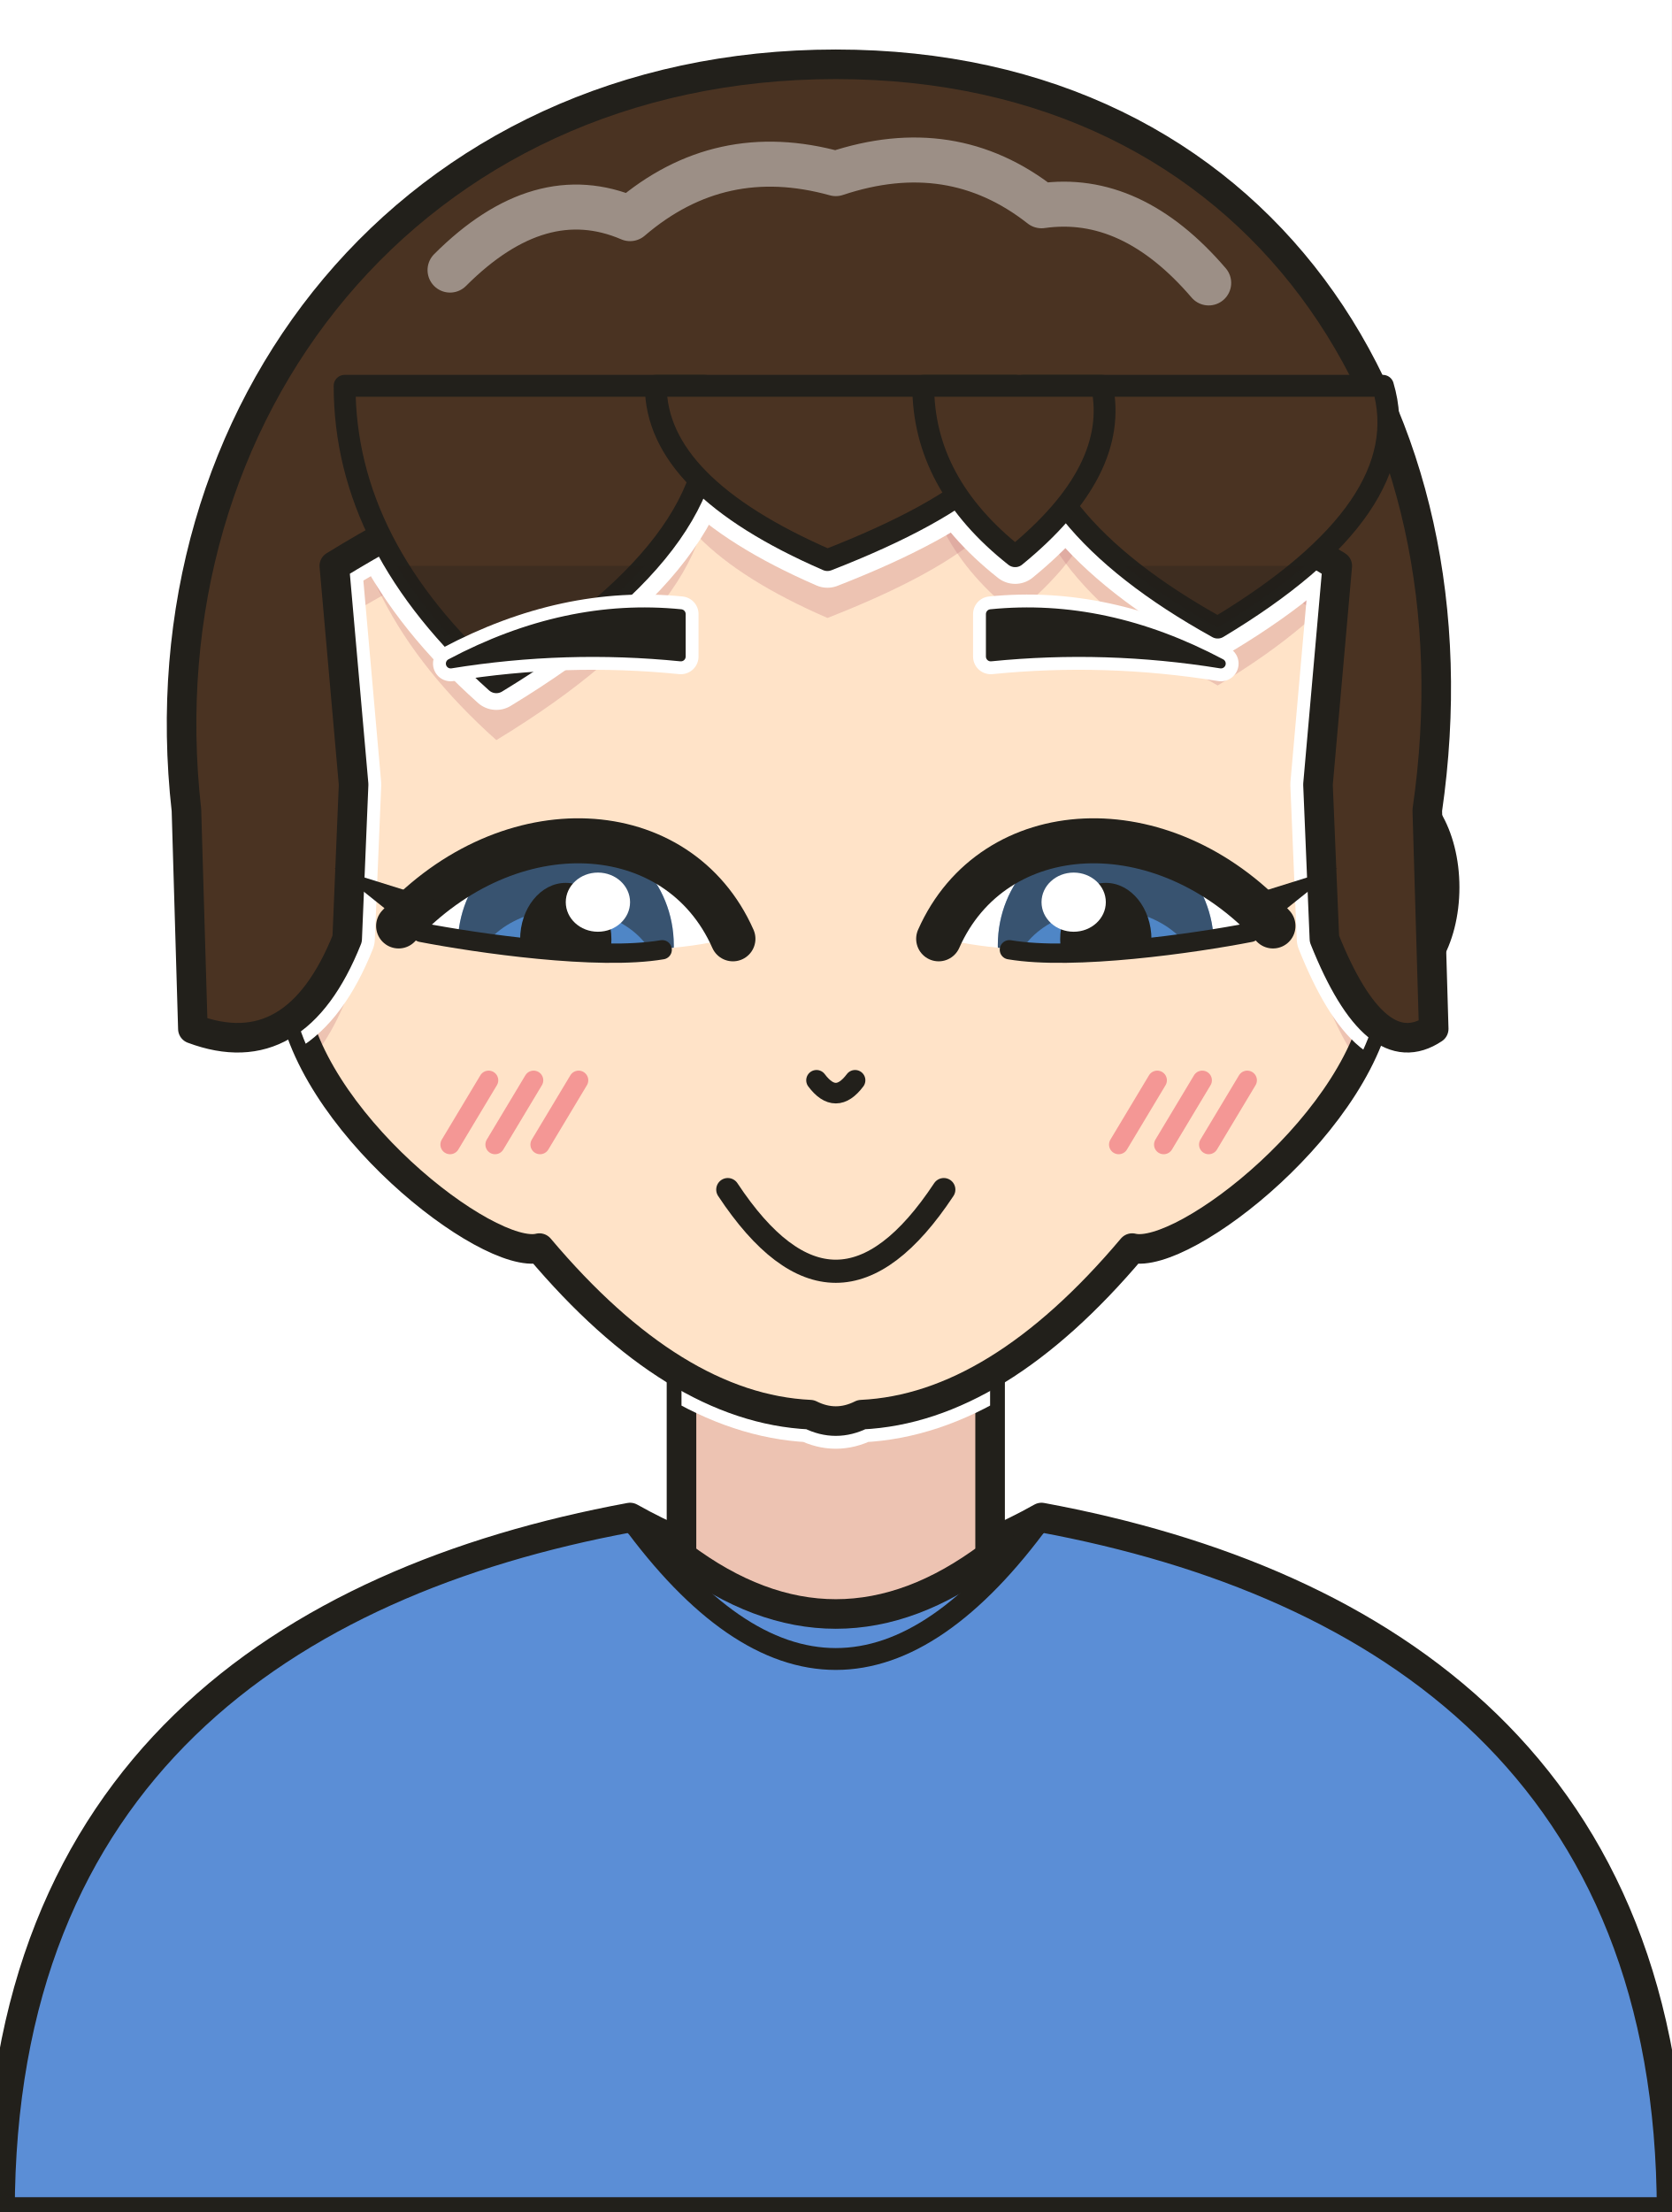
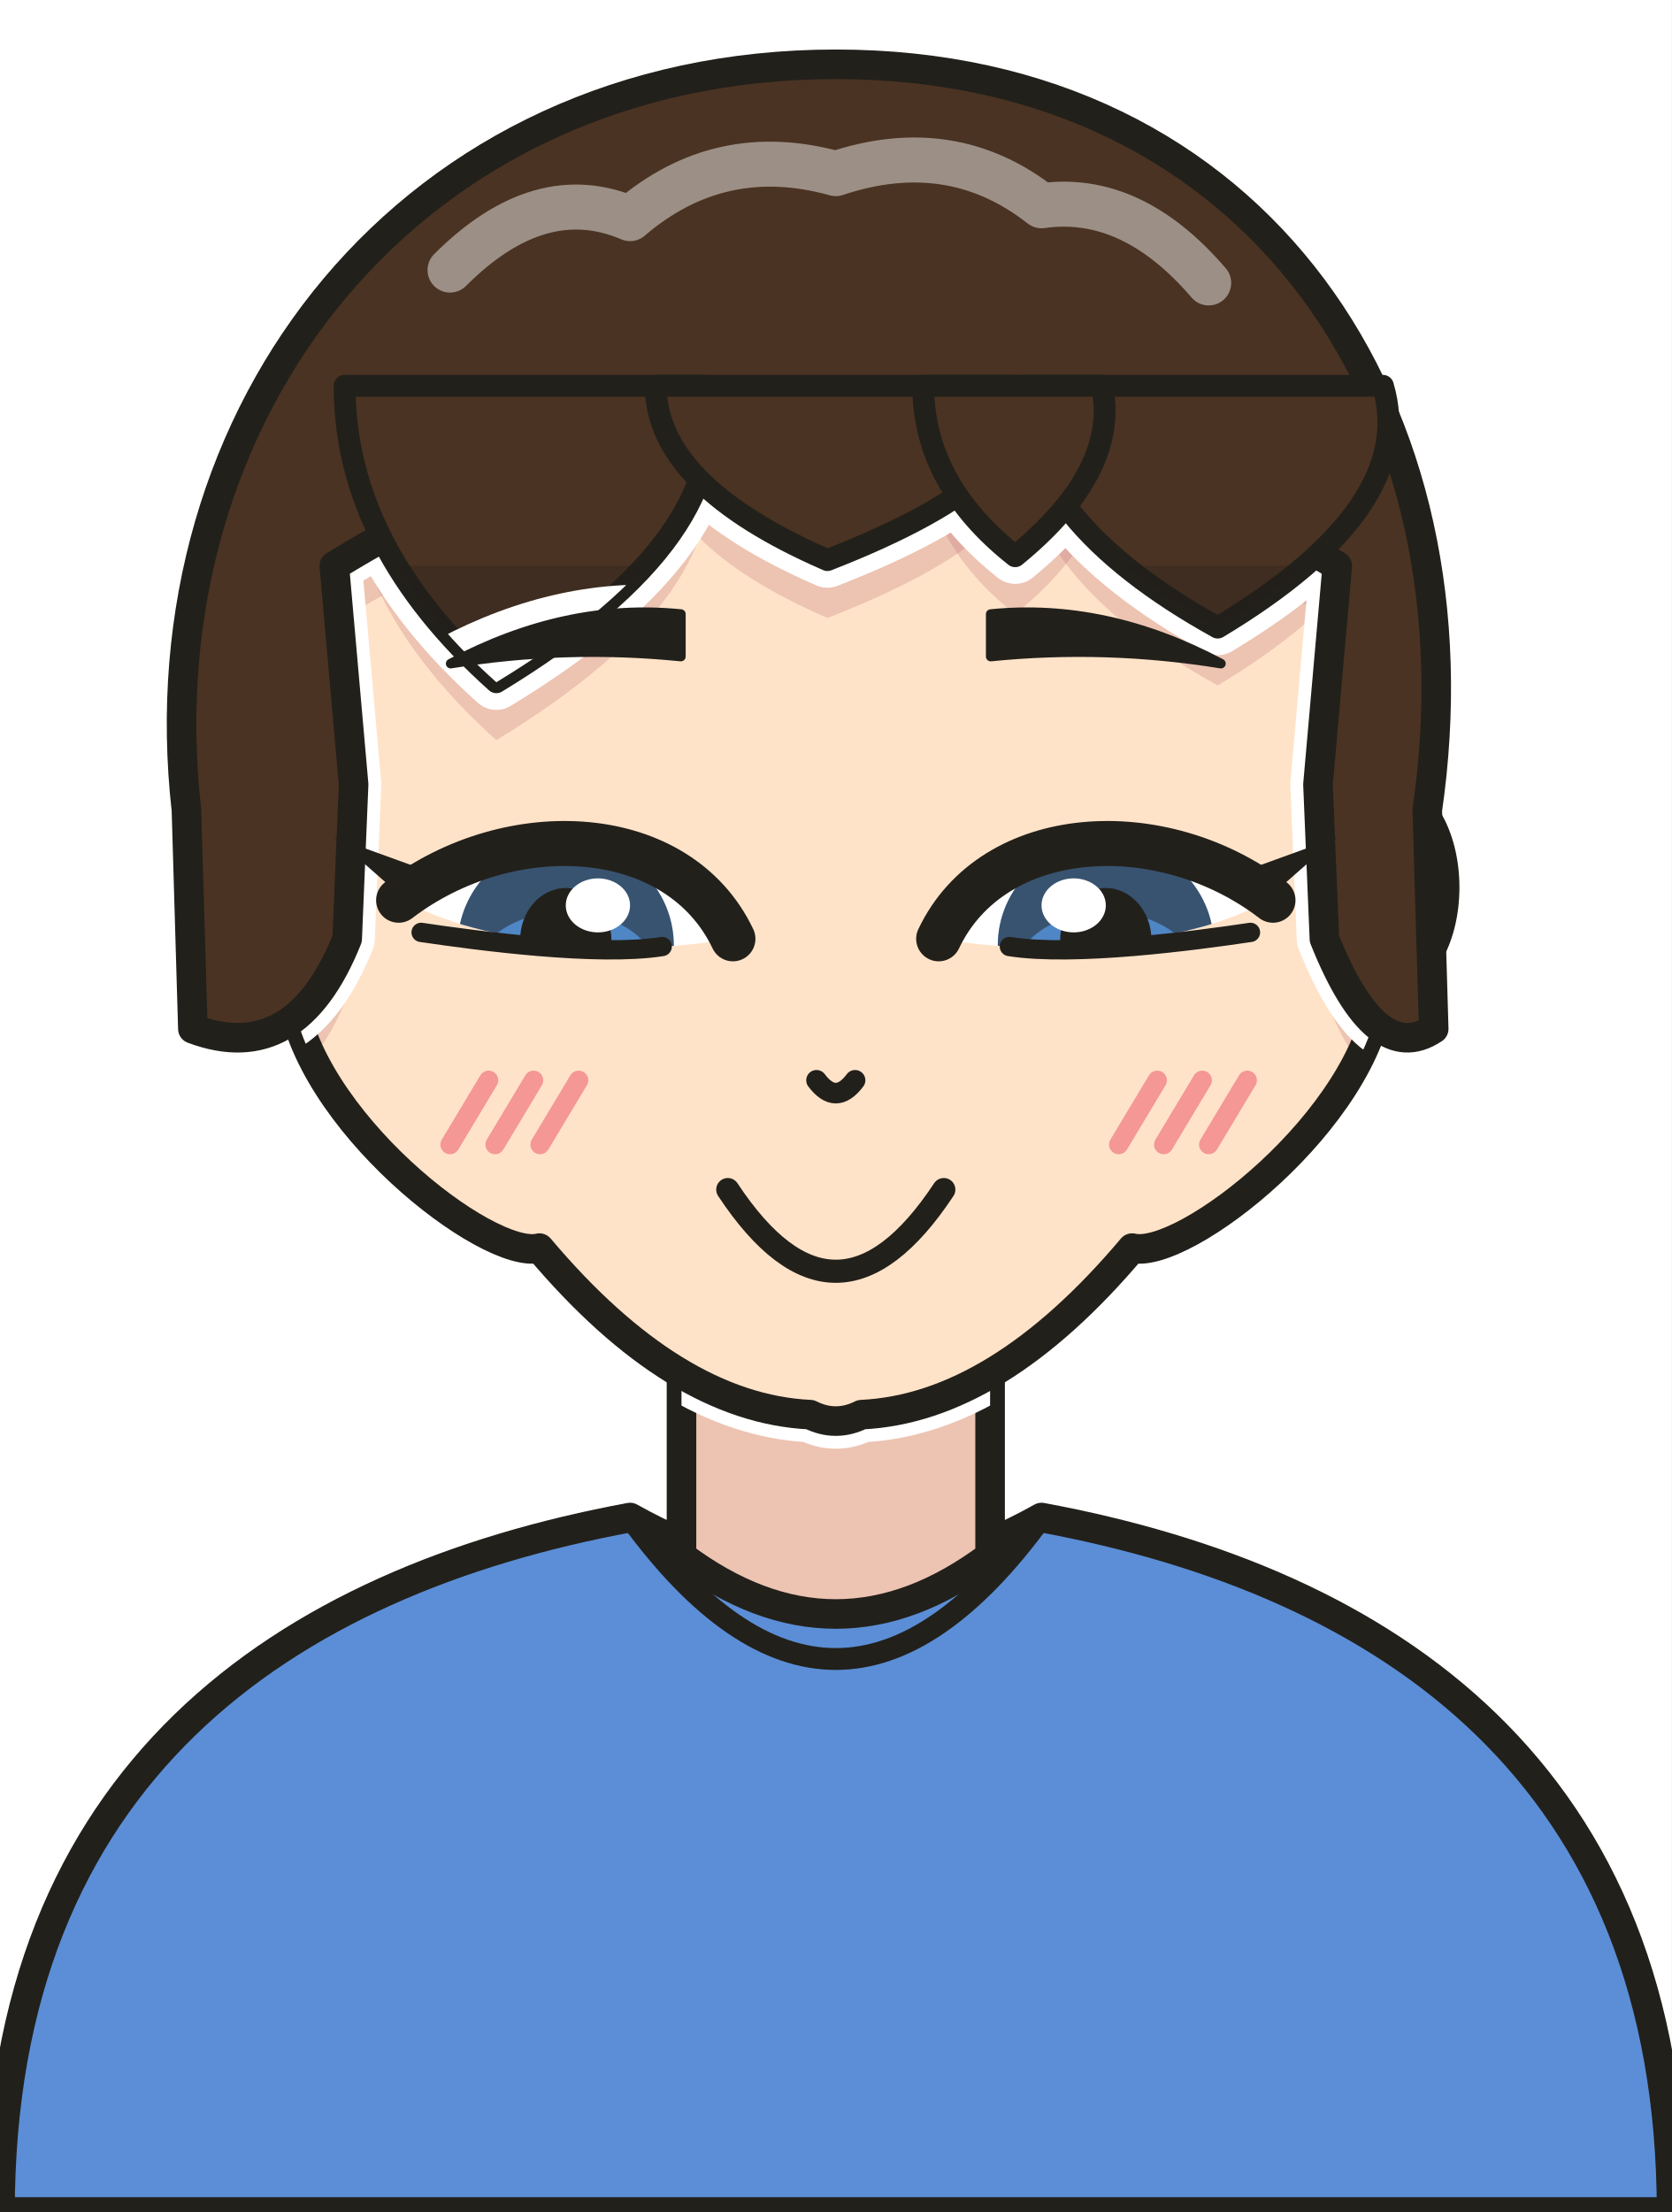
<svg xmlns="http://www.w3.org/2000/svg" viewBox="20 16 260 344" width="260" height="344">
  <rect x="20" y="16" width="260" height="344" fill="#ffffff" />
  <path d="M20 360C20 292 64 262 118 252Q150 270 182 252C236 262 280 292 280 360Z" fill="#5b8ed6" stroke="#22201b" stroke-width="4.6" stroke-linejoin="round" />
  <path d="M118 252Q150 296 182 252" fill="none" stroke="#22201b" stroke-width="3.4" stroke-linecap="round" />
  <clipPath id="nk">
    <path d="M126 210L126 258Q150 276 174 258L174 210Z" />
  </clipPath>
  <path d="M126 210L126 258Q150 276 174 258L174 210Z" fill="#ffe3c8" />
  <path d="M126 210L126 258Q150 276 174 258L174 210Z" fill="#c0707a" fill-opacity="0.28" />
  <path d="M126 210L126 258Q150 276 174 258L174 210Z" fill="none" stroke="#22201b" stroke-width="4.6" stroke-linejoin="round" />
  <g clip-path="url(#nk)">
    <path d="M64 126C64 138 64 156 65.3 170C67.4 190 95.9 212.1 103.9 210.1Q124.9 235 146 236Q150 238 154 236Q175.1 235 196.1 210.1C204.1 212.1 232.6 190 234.7 170C236 156 236 138 236 126C236 60 214 36 150 36C86 36 64 60 64 126Z" fill="none" stroke="#ffffff" stroke-width="8.6" />
  </g>
  <ellipse cx="64" cy="154" rx="9" ry="15" fill="#ffe3c8" stroke="#22201b" stroke-width="4" />
  <ellipse cx="236" cy="154" rx="9" ry="15" fill="#ffe3c8" stroke="#22201b" stroke-width="4" />
  <clipPath id="fc">
    <path d="M64 126C64 138 64 156 65.3 170C67.4 190 95.9 212.1 103.9 210.1Q124.9 235 146 236Q150 238 154 236Q175.1 235 196.1 210.1C204.1 212.1 232.6 190 234.7 170C236 156 236 138 236 126C236 60 214 36 150 36C86 36 64 60 64 126Z" />
  </clipPath>
  <path d="M64 126C64 138 64 156 65.3 170C67.4 190 95.9 212.1 103.9 210.1Q124.9 235 146 236Q150 238 154 236Q175.1 235 196.1 210.1C204.1 212.1 232.6 190 234.7 170C236 156 236 138 236 126C236 60 214 36 150 36C86 36 64 60 64 126Z" fill="#ffe3c8" />
  <g clip-path="url(#fc)">
    <g fill="#c0707a" fill-opacity="0.28" transform="translate(0 9)">
      <path d="M243 176L242 142C251 80 216 26 150 26C84 26 42 80 49 142L50 176Q66 182 74 162L75 138L72 104Q150 56 228 104L225 138L226 162Q234 182 243 176Z" />
      <path d="M129.6 76Q135.2 99 97.2 122.1Q73.6 101 73.6 76Z" />
      <path d="M235.1 76Q240.7 94.8 209.4 113.6Q179.1 96.8 179.1 76Z" />
      <path d="M178 76Q183.6 89.5 148.7 103.1Q122 91.5 122 76Z" />
      <path d="M191.4 76Q194.2 89.2 177.9 102.5Q163.6 91.2 163.6 76Z" />
    </g>
  </g>
  <path d="M64 126C64 138 64 156 65.3 170C67.4 190 95.9 212.1 103.9 210.1Q124.9 235 146 236Q150 238 154 236Q175.1 235 196.1 210.1C204.1 212.1 232.6 190 234.7 170C236 156 236 138 236 126C236 60 214 36 150 36C86 36 64 60 64 126Z" fill="none" stroke="#22201b" stroke-width="4.6" stroke-linejoin="round" />
  <path d="M90 194l6 -10" fill="none" stroke="#ee6f7a" stroke-opacity="0.65" stroke-width="3" stroke-linecap="round" />
  <path d="M97 194l6 -10" fill="none" stroke="#ee6f7a" stroke-opacity="0.65" stroke-width="3" stroke-linecap="round" />
  <path d="M104 194l6 -10" fill="none" stroke="#ee6f7a" stroke-opacity="0.65" stroke-width="3" stroke-linecap="round" />
  <path d="M194 194l6 -10" fill="none" stroke="#ee6f7a" stroke-opacity="0.65" stroke-width="3" stroke-linecap="round" />
  <path d="M201 194l6 -10" fill="none" stroke="#ee6f7a" stroke-opacity="0.65" stroke-width="3" stroke-linecap="round" />
  <path d="M208 194l6 -10" fill="none" stroke="#ee6f7a" stroke-opacity="0.65" stroke-width="3" stroke-linecap="round" />
  <clipPath id="kc">
    <path d="M64 126C64 138 64 156 65.3 170C67.4 190 95.9 212.1 103.9 210.1Q124.9 235 146 236Q150 238 154 236Q175.1 235 196.1 210.1C204.1 212.1 232.6 190 234.7 170C236 156 236 138 236 126C236 60 214 36 150 36C86 36 64 60 64 126Z" />
  </clipPath>
  <g clip-path="url(#kc)" fill="none" stroke="#ffffff" stroke-width="8.6" stroke-linejoin="round">
    <path d="M243 176L242 142C251 80 216 26 150 26C84 26 42 80 49 142L50 176Q66 182 74 162L75 138L72 104Q150 56 228 104L225 138L226 162Q234 182 243 176Z" />
    <path d="M129.6 76Q135.2 99 97.2 122.1Q73.6 101 73.6 76Z" />
    <path d="M235.1 76Q240.7 94.8 209.4 113.6Q179.1 96.8 179.1 76Z" />
    <path d="M178 76Q183.6 89.5 148.7 103.1Q122 91.5 122 76Z" />
    <path d="M191.4 76Q194.2 89.2 177.9 102.5Q163.6 91.2 163.6 76Z" />
  </g>
  <clipPath id="lk">
    <path d="M129.6 76Q135.2 99 97.2 122.1Q73.6 101 73.6 76Z" />
    <path d="M235.1 76Q240.7 94.8 209.4 113.6Q179.1 96.8 179.1 76Z" />
    <path d="M178 76Q183.6 89.5 148.7 103.1Q122 91.5 122 76Z" />
    <path d="M191.4 76Q194.2 89.2 177.9 102.5Q163.6 91.2 163.6 76Z" />
  </clipPath>
  <path d="M243 176L242 142C251 80 216 26 150 26C84 26 42 80 49 142L50 176Q66 182 74 162L75 138L72 104Q150 56 228 104L225 138L226 162Q234 182 243 176Z" fill="#4a3322" />
  <path d="M90 58Q104 44 118 50Q132 38 150 43Q168 37 182 48Q196 46 208 60" fill="none" stroke="#ffffff" stroke-opacity="0.45" stroke-width="7" stroke-linecap="round" stroke-linejoin="round" />
  <path d="M243 176L242 142C251 80 216 26 150 26C84 26 42 80 49 142L50 176Q66 182 74 162L75 138L72 104Q150 56 228 104L225 138L226 162Q234 182 243 176Z" fill="none" stroke="#22201b" stroke-width="4.6" stroke-linejoin="round" />
  <path d="M129.6 76Q135.2 99 97.2 122.1Q73.6 101 73.6 76Z" fill="#4a3322" stroke="#22201b" stroke-width="3.4" stroke-linejoin="round" />
  <path d="M235.1 76Q240.7 94.8 209.4 113.6Q179.1 96.8 179.1 76Z" fill="#4a3322" stroke="#22201b" stroke-width="3.4" stroke-linejoin="round" />
  <path d="M178 76Q183.6 89.5 148.7 103.1Q122 91.5 122 76Z" fill="#4a3322" stroke="#22201b" stroke-width="3.4" stroke-linejoin="round" />
  <path d="M191.4 76Q194.2 89.2 177.9 102.5Q163.6 91.2 163.6 76Z" fill="#4a3322" stroke="#22201b" stroke-width="3.4" stroke-linejoin="round" />
  <g clip-path="url(#lk)">
    <rect x="50" y="104" width="200" height="60" fill="#22201b" fill-opacity="0.28" />
  </g>
  <path d="M147 184q3 4 6 0" fill="none" stroke="#22201b" stroke-width="3.2" stroke-linecap="round" stroke-linejoin="round" />
  <clipPath id="el">
-     <path d="M133 162C125.5 142.8 99.3 141.3 83 160C94.3 163.6 120.5 165.4 133 162Z" />
+     <path d="M133 162C125.5 144.1 99.3 142.8 83 156C94.3 163.1 120.5 164.8 133 162Z" />
  </clipPath>
-   <path d="M133 162C125.5 142.8 99.3 141.3 83 160C94.3 163.6 120.5 165.4 133 162Z" fill="#ffffff" />
+   <path d="M133 162C125.5 144.1 99.3 142.8 83 156C94.3 163.1 120.5 164.8 133 162Z" fill="#ffffff" />
  <g clip-path="url(#el)">
-     <ellipse cx="108" cy="163" rx="16.8" ry="17.6" fill="#4f86c6" />
-     <ellipse cx="108" cy="163" rx="16.8" ry="17.6" fill="#22201b" fill-opacity="0.5" />
-     <ellipse cx="108" cy="168.3" rx="14.4" ry="10.9" fill="#4f86c6" />
-     <ellipse cx="108" cy="172.1" rx="9.2" ry="5.3" fill="#ffffff" fill-opacity="0.5" />
-     <ellipse cx="108" cy="162.1" rx="7.1" ry="8.8" fill="#22201b" />
-     <ellipse cx="113" cy="156.3" rx="5" ry="4.6" fill="#ffffff" />
-     <circle cx="101.6" cy="170.4" r="2.4" fill="#ffffff" />
+     <ellipse cx="108" cy="163" rx="16.8" ry="16.2" fill="#4f86c6" />
+     <ellipse cx="108" cy="163" rx="16.8" ry="16.2" fill="#22201b" fill-opacity="0.5" />
+     <ellipse cx="108" cy="167.9" rx="14.4" ry="10.1" fill="#4f86c6" />
+     <ellipse cx="108" cy="171.4" rx="9.2" ry="4.9" fill="#ffffff" fill-opacity="0.5" />
+     <ellipse cx="108" cy="162.2" rx="7.1" ry="8.1" fill="#22201b" />
+     <ellipse cx="113" cy="156.8" rx="5" ry="4.2" fill="#ffffff" />
+     <circle cx="101.6" cy="169.8" r="2.4" fill="#ffffff" />
  </g>
-   <path d="M134 162C125.5 142.8 99.3 141.3 82 160" fill="none" stroke="#22201b" stroke-width="7" stroke-linecap="round" stroke-linejoin="round" />
-   <path d="M82 159L72 151L88 156Z" fill="#22201b" />
-   <path d="M85.5 161C94.3 162.7 113 165.4 123 163.7" fill="none" stroke="#22201b" stroke-width="3" stroke-linecap="round" stroke-linejoin="round" />
+   <path d="M134 162C125.5 144.1 99.3 142.8 82 156" fill="none" stroke="#22201b" stroke-width="7" stroke-linecap="round" stroke-linejoin="round" />
+   <path d="M82 155L72 146.2L88 152Z" fill="#22201b" />
+   <path d="M85.5 161C94.3 162.3 113 164.8 123 163.2" fill="none" stroke="#22201b" stroke-width="3" stroke-linecap="round" stroke-linejoin="round" />
  <clipPath id="er">
-     <path d="M167 162C174.5 142.8 200.8 141.3 217 160C205.8 163.6 179.5 165.4 167 162Z" />
+     <path d="M167 162C174.5 144.1 200.8 142.8 217 156C205.8 163.1 179.5 164.8 167 162Z" />
  </clipPath>
-   <path d="M167 162C174.5 142.8 200.8 141.3 217 160C205.8 163.6 179.5 165.4 167 162Z" fill="#ffffff" />
+   <path d="M167 162C174.5 144.1 200.8 142.8 217 156C205.8 163.1 179.5 164.8 167 162Z" fill="#ffffff" />
  <g clip-path="url(#er)">
-     <ellipse cx="192" cy="163" rx="16.8" ry="17.6" fill="#4f86c6" />
-     <ellipse cx="192" cy="163" rx="16.8" ry="17.6" fill="#22201b" fill-opacity="0.5" />
-     <ellipse cx="192" cy="168.3" rx="14.4" ry="10.9" fill="#4f86c6" />
-     <ellipse cx="192" cy="172.1" rx="9.2" ry="5.3" fill="#ffffff" fill-opacity="0.5" />
-     <ellipse cx="192" cy="162.1" rx="7.1" ry="8.8" fill="#22201b" />
-     <ellipse cx="187" cy="156.3" rx="5" ry="4.6" fill="#ffffff" />
-     <circle cx="198.4" cy="170.4" r="2.4" fill="#ffffff" />
+     <ellipse cx="192" cy="163" rx="16.8" ry="16.2" fill="#4f86c6" />
+     <ellipse cx="192" cy="163" rx="16.8" ry="16.2" fill="#22201b" fill-opacity="0.5" />
+     <ellipse cx="192" cy="167.9" rx="14.4" ry="10.1" fill="#4f86c6" />
+     <ellipse cx="192" cy="171.4" rx="9.2" ry="4.9" fill="#ffffff" fill-opacity="0.5" />
+     <ellipse cx="192" cy="162.2" rx="7.1" ry="8.1" fill="#22201b" />
+     <ellipse cx="187" cy="156.8" rx="5" ry="4.2" fill="#ffffff" />
+     <circle cx="198.4" cy="169.8" r="2.4" fill="#ffffff" />
  </g>
-   <path d="M166 162C174.5 142.8 200.8 141.3 218 160" fill="none" stroke="#22201b" stroke-width="7" stroke-linecap="round" stroke-linejoin="round" />
-   <path d="M218 159L228 151L212 156Z" fill="#22201b" />
-   <path d="M214.5 161C205.8 162.7 187 165.4 177 163.7" fill="none" stroke="#22201b" stroke-width="3" stroke-linecap="round" stroke-linejoin="round" />
+   <path d="M166 162C174.5 144.1 200.8 142.8 218 156" fill="none" stroke="#22201b" stroke-width="7" stroke-linecap="round" stroke-linejoin="round" />
+   <path d="M218 155L228 146.2L212 152Z" fill="#22201b" />
+   <path d="M214.5 161C205.8 162.3 187 164.8 177 163.2" fill="none" stroke="#22201b" stroke-width="3" stroke-linecap="round" stroke-linejoin="round" />
  <path d="M133.2 201Q150 226.4 166.8 201" fill="none" stroke="#22201b" stroke-width="3.6" stroke-linecap="round" stroke-linejoin="round" />
-   <path d="M125.9 111.5Q108 109.7 90.1 119.2Q108 116.3 125.9 118.1Z" fill="#ffffff" stroke="#ffffff" stroke-width="5.5" stroke-linejoin="round" />
+   <clipPath id="bk">
+     <path d="M243 176L242 142C251 80 216 26 150 26C84 26 42 80 49 142L50 176Q66 182 74 162L75 138L72 104Q150 56 228 104L225 138L226 162Q234 182 243 176Z" />
+     <path d="M129.6 76Q135.2 99 97.2 122.1Q73.6 101 73.6 76Z" />
+     <path d="M235.1 76Q240.7 94.8 209.4 113.6Q179.1 96.8 179.1 76Z" />
+     <path d="M178 76Q183.6 89.5 148.7 103.1Q122 91.5 122 76Z" />
+     <path d="M191.4 76Q194.2 89.2 177.9 102.5Q163.6 91.2 163.6 76Z" />
+   </clipPath>
+   <g clip-path="url(#bk)">
+     <path d="M125.9 111.5Q108 109.7 90.1 119.2Q108 116.3 125.9 118.1Z" fill="#ffffff" stroke="#ffffff" stroke-width="8.6" stroke-linejoin="round" />
+     <path d="M174.1 111.5Q192 109.7 209.9 119.2Q192 116.3 174.1 118.1Z" fill="#ffffff" stroke="#ffffff" stroke-width="8.6" stroke-linejoin="round" />
+   </g>
  <path d="M125.9 111.5Q108 109.7 90.1 119.2Q108 116.3 125.9 118.1Z" fill="#22201b" stroke="#22201b" stroke-width="1.5" stroke-linejoin="round" />
-   <path d="M174.1 111.5Q192 109.7 209.9 119.2Q192 116.3 174.1 118.1Z" fill="#ffffff" stroke="#ffffff" stroke-width="5.5" stroke-linejoin="round" />
  <path d="M174.1 111.5Q192 109.7 209.9 119.2Q192 116.3 174.1 118.1Z" fill="#22201b" stroke="#22201b" stroke-width="1.5" stroke-linejoin="round" />
</svg>
